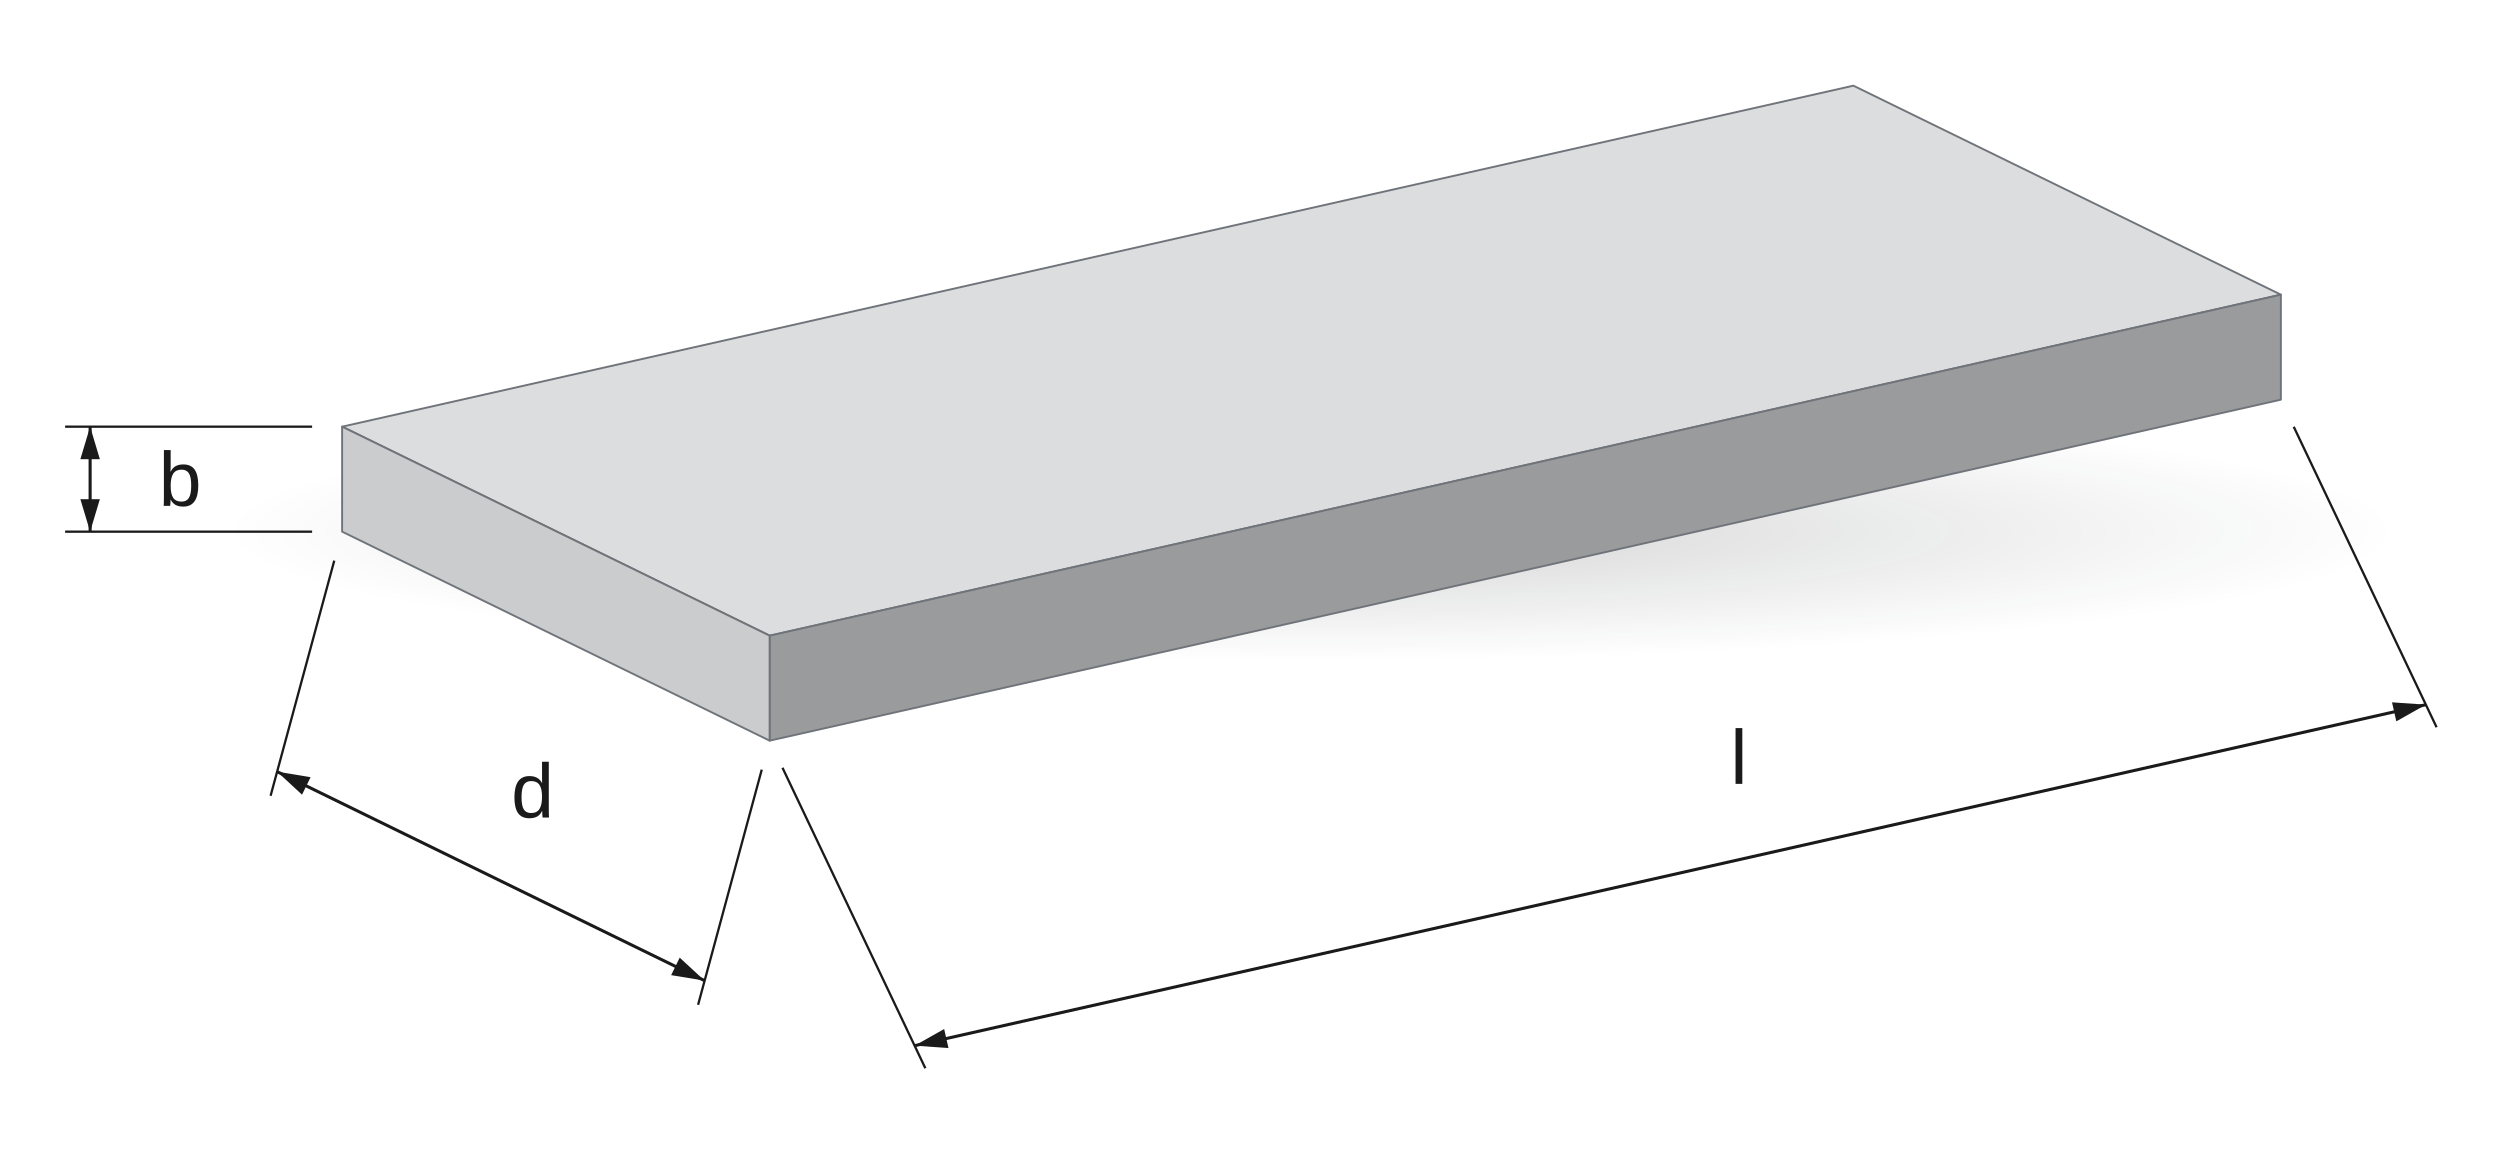
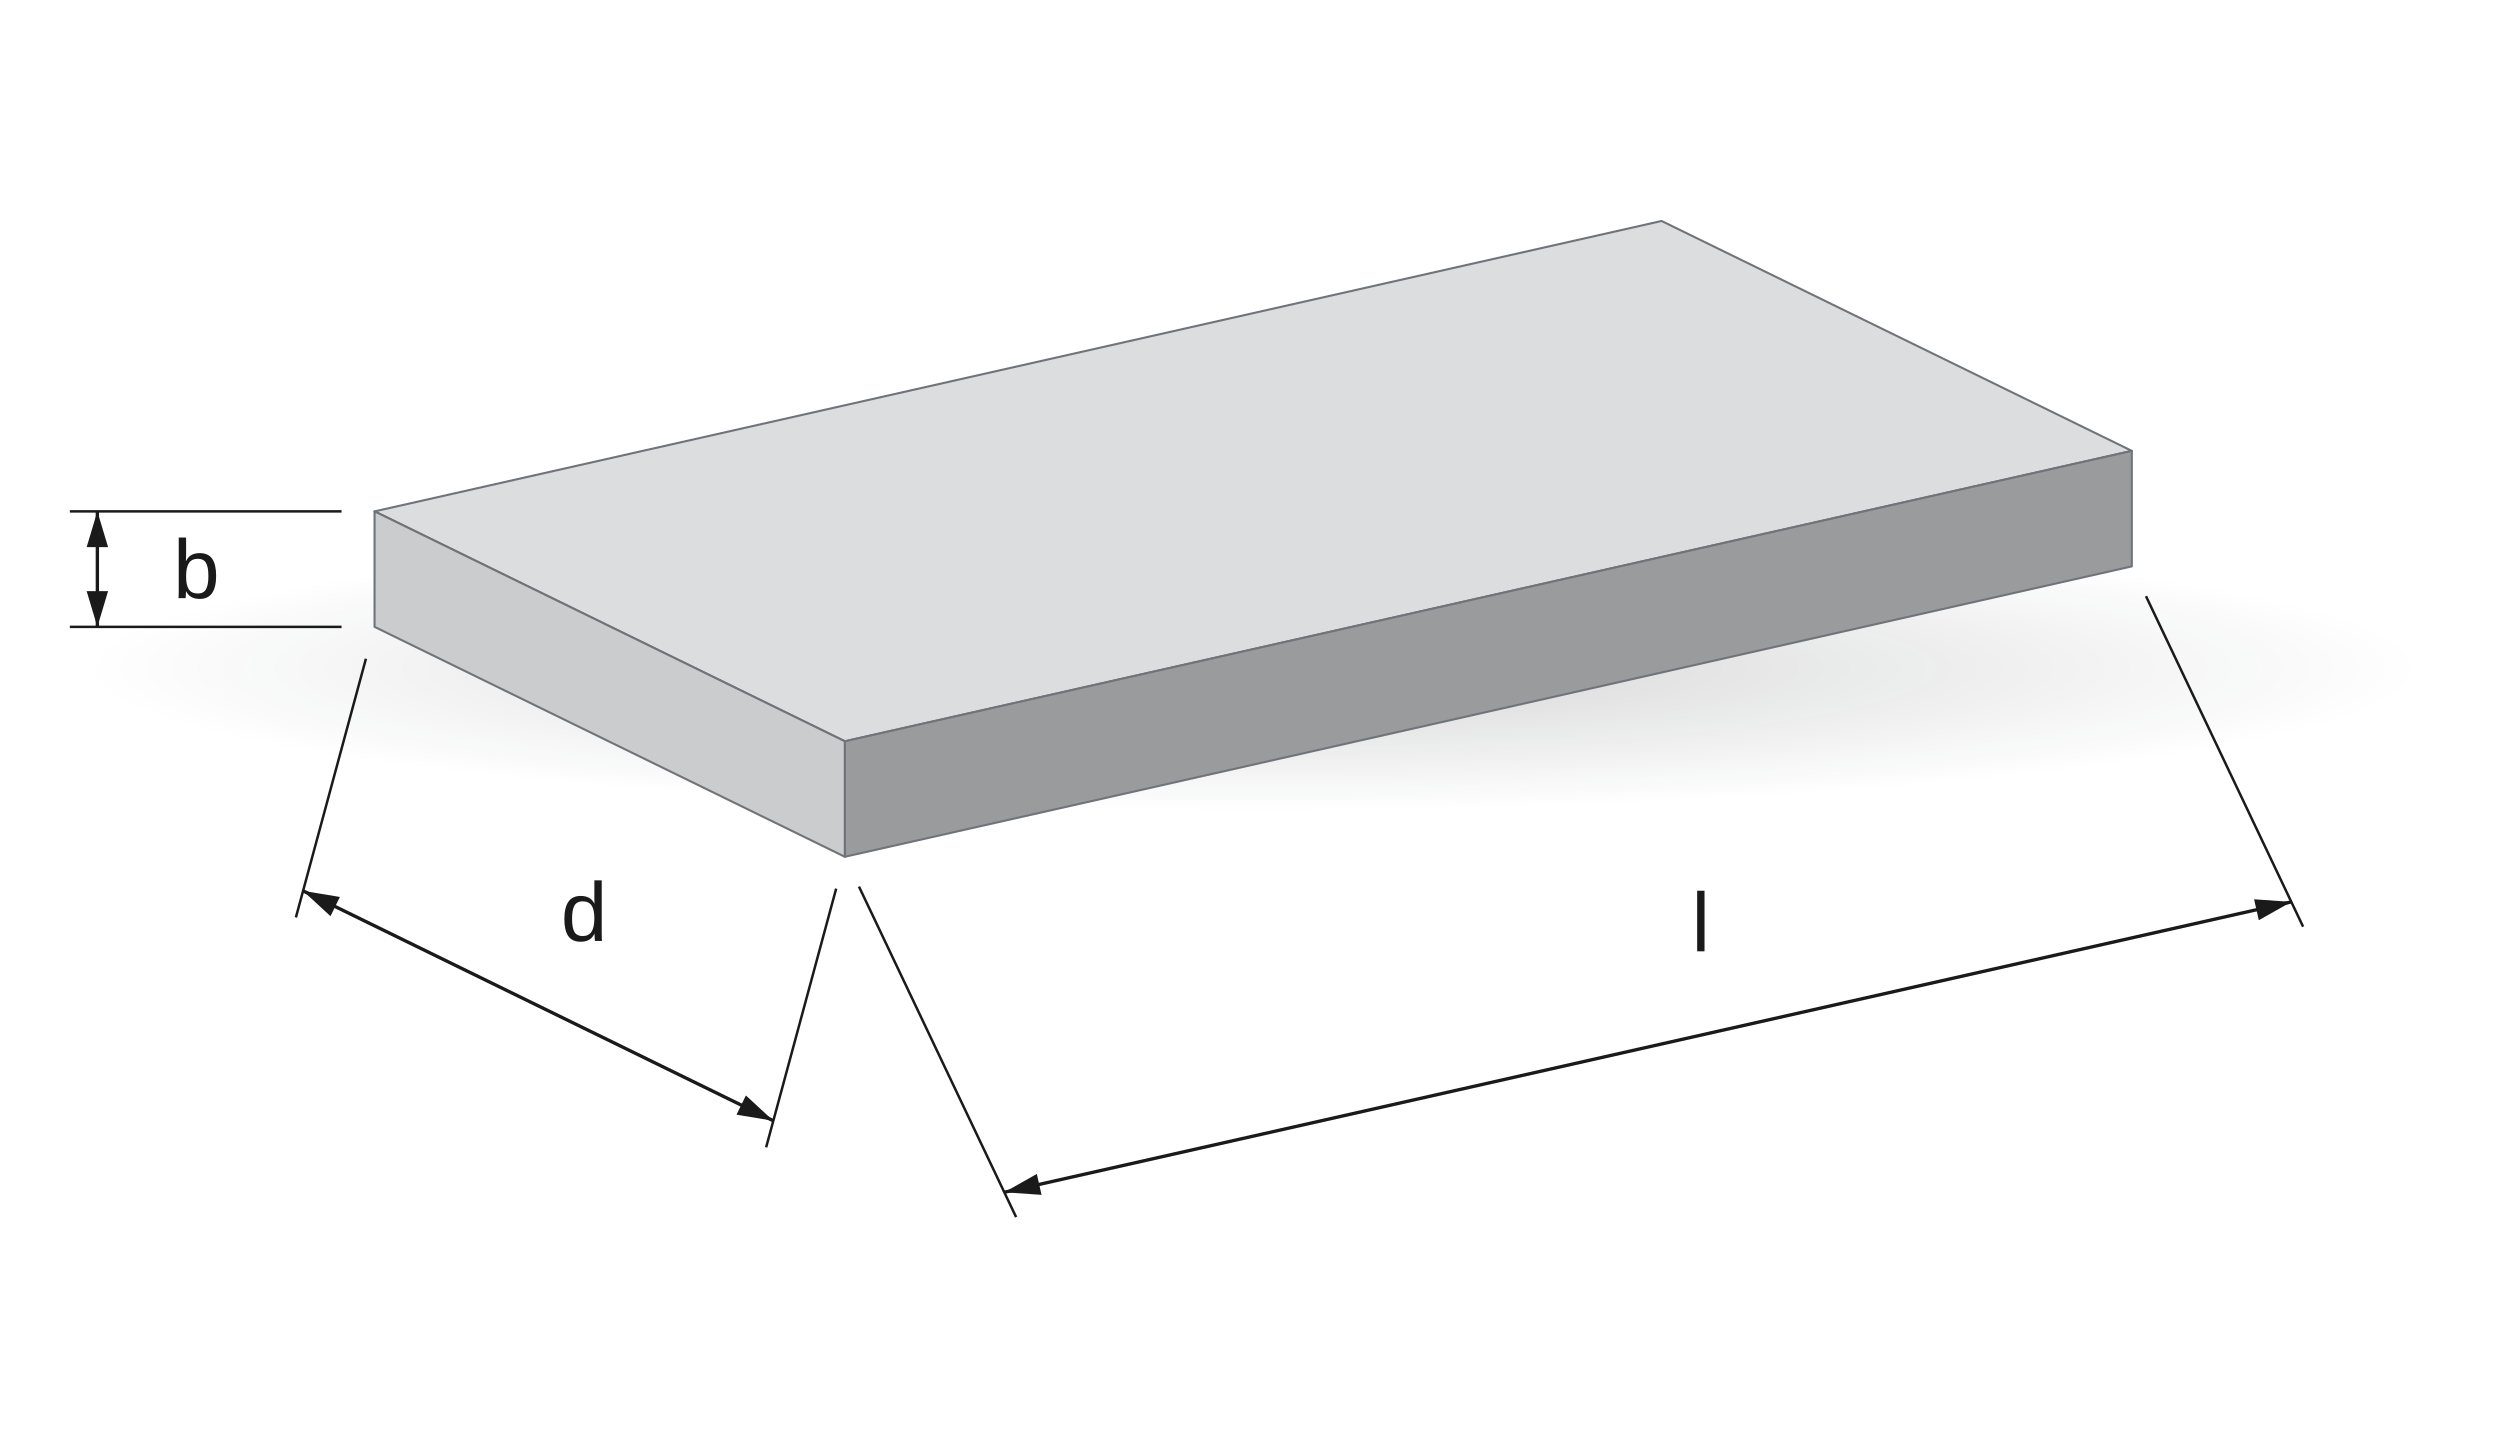
- <svg xmlns="http://www.w3.org/2000/svg" viewBox="0 0 1300 600" role="img" aria-label="Ghid dimensiuni – Placă groasă">
-   <g transform="translate(177.9 276.47) scale(1.3)">
+ <svg xmlns="http://www.w3.org/2000/svg" viewBox="0 0 1200 690" role="img" aria-label="Ghid dimensiuni – Placă groasă">
+   <g transform="translate(179.79 300.9) scale(1.32)">
    <defs>
      <radialGradient id="sh">
        <stop offset="0" stop-color="#101418" stop-opacity="0.18" />
        <stop offset="1" stop-color="#101418" stop-opacity="0" />
      </radialGradient>
    </defs>
-     <ellipse cx="387.75" cy="-0.4" rx="430" ry="52" fill="url(#sh)" />
-     <polygon points="171,41.6 0,-42 604.5,-178.4 775.5,-94.8" fill="rgb(219,221,222)" stroke="#6f747a" stroke-width="0.77" stroke-linejoin="round" />
-     <polygon points="171,83.6 171,41.6 775.5,-94.8 775.5,-52.8" fill="rgb(154,155,156)" stroke="#6f747a" stroke-width="0.77" stroke-linejoin="round" />
-     <path d="M0,0L171,83.6L171,41.6L0,-42Z" fill-rule="evenodd" fill="rgb(202,204,205)" stroke="#6f747a" stroke-width="0.77" stroke-linejoin="round" />
-     <line x1="-12" y1="-42" x2="-110.8" y2="-42" stroke="#1a1a1a" stroke-width="0.92" />
-     <line x1="-12" y1="0" x2="-110.8" y2="0" stroke="#1a1a1a" stroke-width="0.92" />
-     <line x1="-100.8" y1="-42" x2="-100.8" y2="0" stroke="#1a1a1a" stroke-width="1.23" />
+     <ellipse cx="319.5" cy="15" rx="430" ry="52" fill="url(#sh)" />
+     <polygon points="171,41.6 0,-42 468,-147.6 639,-64" fill="rgb(219,221,222)" stroke="#6f747a" stroke-width="0.76" stroke-linejoin="round" />
+     <polygon points="171,83.6 171,41.6 639,-64 639,-22" fill="rgb(154,155,156)" stroke="#6f747a" stroke-width="0.76" stroke-linejoin="round" />
+     <path d="M0,0L171,83.6L171,41.6L0,-42Z" fill-rule="evenodd" fill="rgb(202,204,205)" stroke="#6f747a" stroke-width="0.76" stroke-linejoin="round" />
+     <line x1="-12" y1="-42" x2="-110.8" y2="-42" stroke="#1a1a1a" stroke-width="0.91" />
+     <line x1="-12" y1="0" x2="-110.8" y2="0" stroke="#1a1a1a" stroke-width="0.91" />
+     <line x1="-100.8" y1="-42" x2="-100.8" y2="0" stroke="#1a1a1a" stroke-width="1.22" />
    <polygon points="-100.8,-42 -96.9,-29 -104.7,-29" fill="#1a1a1a" />
    <polygon points="-100.8,0 -104.7,-13 -96.9,-13" fill="#1a1a1a" />
-     <text x="-64.8" y="-21" font-family="Arial, Helvetica, sans-serif" font-size="30.8" fill="#1a1a1a" text-anchor="middle" dominant-baseline="central">b</text>
-     <line x1="-3.14" y1="11.58" x2="-28.61" y2="105.65" stroke="#1a1a1a" stroke-width="0.92" />
-     <line x1="167.86" y1="95.18" x2="142.39" y2="189.25" stroke="#1a1a1a" stroke-width="0.92" />
-     <line x1="-26" y1="96" x2="145" y2="179.6" stroke="#1a1a1a" stroke-width="1.23" />
+     <text x="-64.8" y="-21" font-family="Arial, Helvetica, sans-serif" font-size="30.4" fill="#1a1a1a" text-anchor="middle" dominant-baseline="central">b</text>
+     <line x1="-3.14" y1="11.58" x2="-28.61" y2="105.65" stroke="#1a1a1a" stroke-width="0.91" />
+     <line x1="167.86" y1="95.18" x2="142.39" y2="189.25" stroke="#1a1a1a" stroke-width="0.91" />
+     <line x1="-26" y1="96" x2="145" y2="179.6" stroke="#1a1a1a" stroke-width="1.22" />
    <polygon points="-26,96 -12.61,98.21 -16.03,105.21" fill="#1a1a1a" />
    <polygon points="145,179.6 131.61,177.39 135.03,170.39" fill="#1a1a1a" />
-     <text x="76.19" y="103.66" font-family="Arial, Helvetica, sans-serif" font-size="30.8" fill="#1a1a1a" text-anchor="middle" dominant-baseline="central">d</text>
-     <line x1="176.15" y1="94.44" x2="233.29" y2="214.63" stroke="#1a1a1a" stroke-width="0.92" />
-     <line x1="780.65" y1="-41.96" x2="837.79" y2="78.23" stroke="#1a1a1a" stroke-width="0.92" />
-     <line x1="229" y1="205.6" x2="833.5" y2="69.2" stroke="#1a1a1a" stroke-width="1.23" />
+     <text x="76.19" y="103.66" font-family="Arial, Helvetica, sans-serif" font-size="30.4" fill="#1a1a1a" text-anchor="middle" dominant-baseline="central">d</text>
+     <line x1="176.15" y1="94.44" x2="233.29" y2="214.63" stroke="#1a1a1a" stroke-width="0.91" />
+     <line x1="644.15" y1="-11.16" x2="701.29" y2="109.03" stroke="#1a1a1a" stroke-width="0.91" />
+     <line x1="229" y1="205.6" x2="697" y2="100" stroke="#1a1a1a" stroke-width="1.22" />
    <polygon points="229,205.6 240.82,198.93 242.54,206.54" fill="#1a1a1a" />
-     <polygon points="833.5,69.2 821.68,75.87 819.96,68.26" fill="#1a1a1a" />
-     <text x="558.72" y="90.2" font-family="Arial, Helvetica, sans-serif" font-size="30.8" fill="#1a1a1a" text-anchor="middle" dominant-baseline="central">l</text>
+     <polygon points="697,100 685.18,106.67 683.46,99.06" fill="#1a1a1a" />
+     <text x="482.28" y="107.44" font-family="Arial, Helvetica, sans-serif" font-size="30.4" fill="#1a1a1a" text-anchor="middle" dominant-baseline="central">l</text>
  </g>
</svg>
